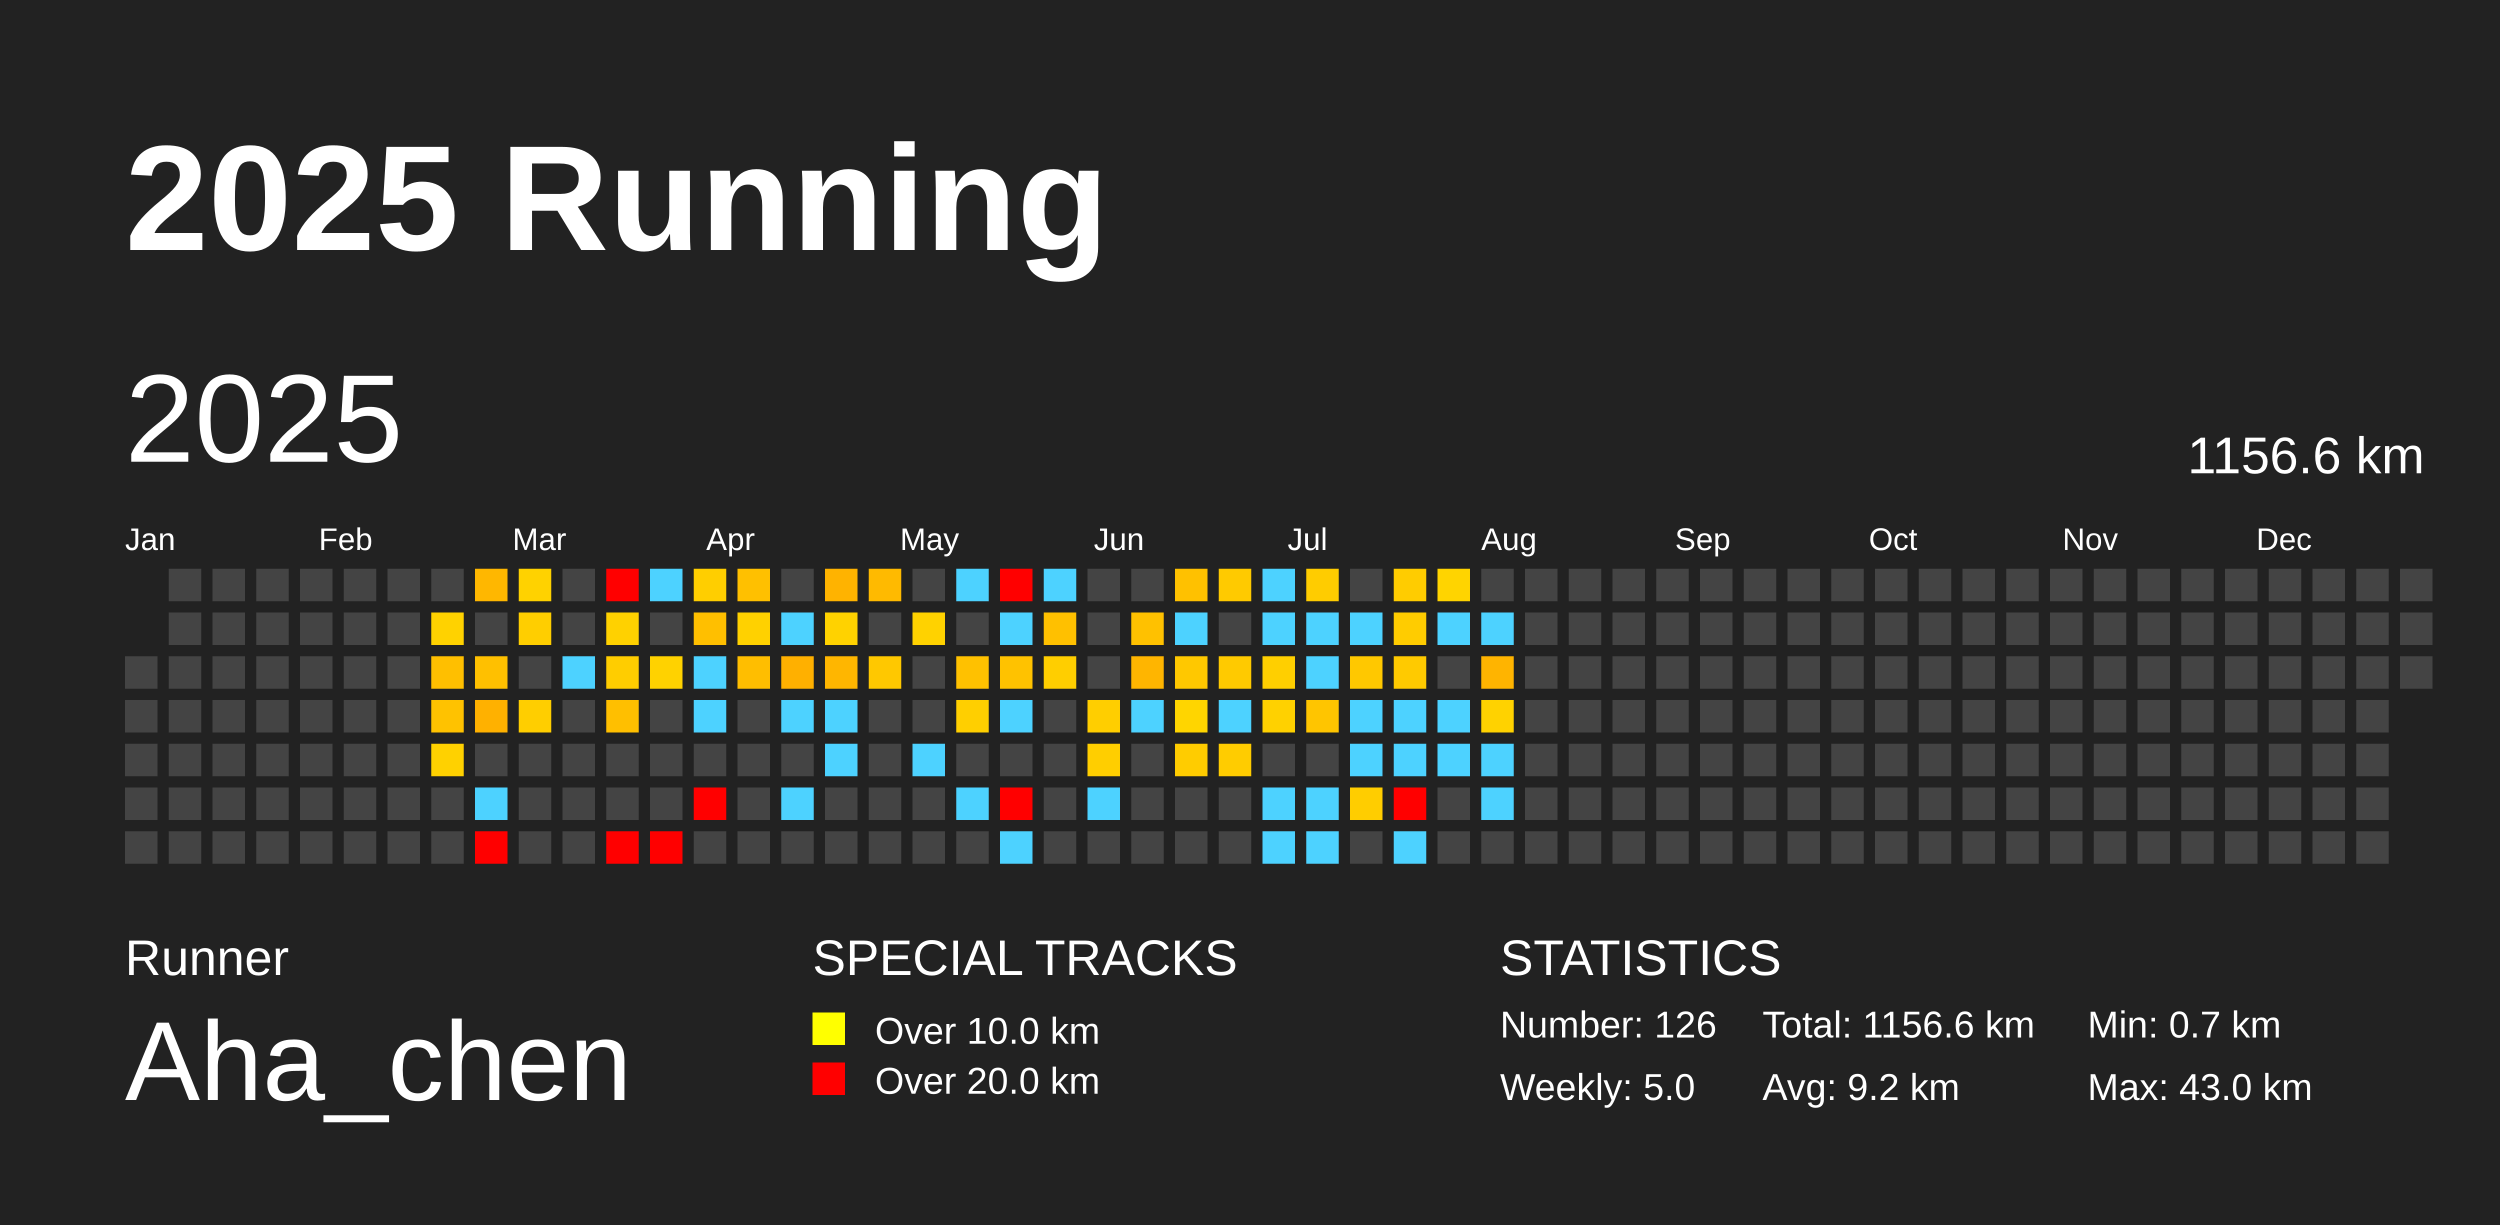
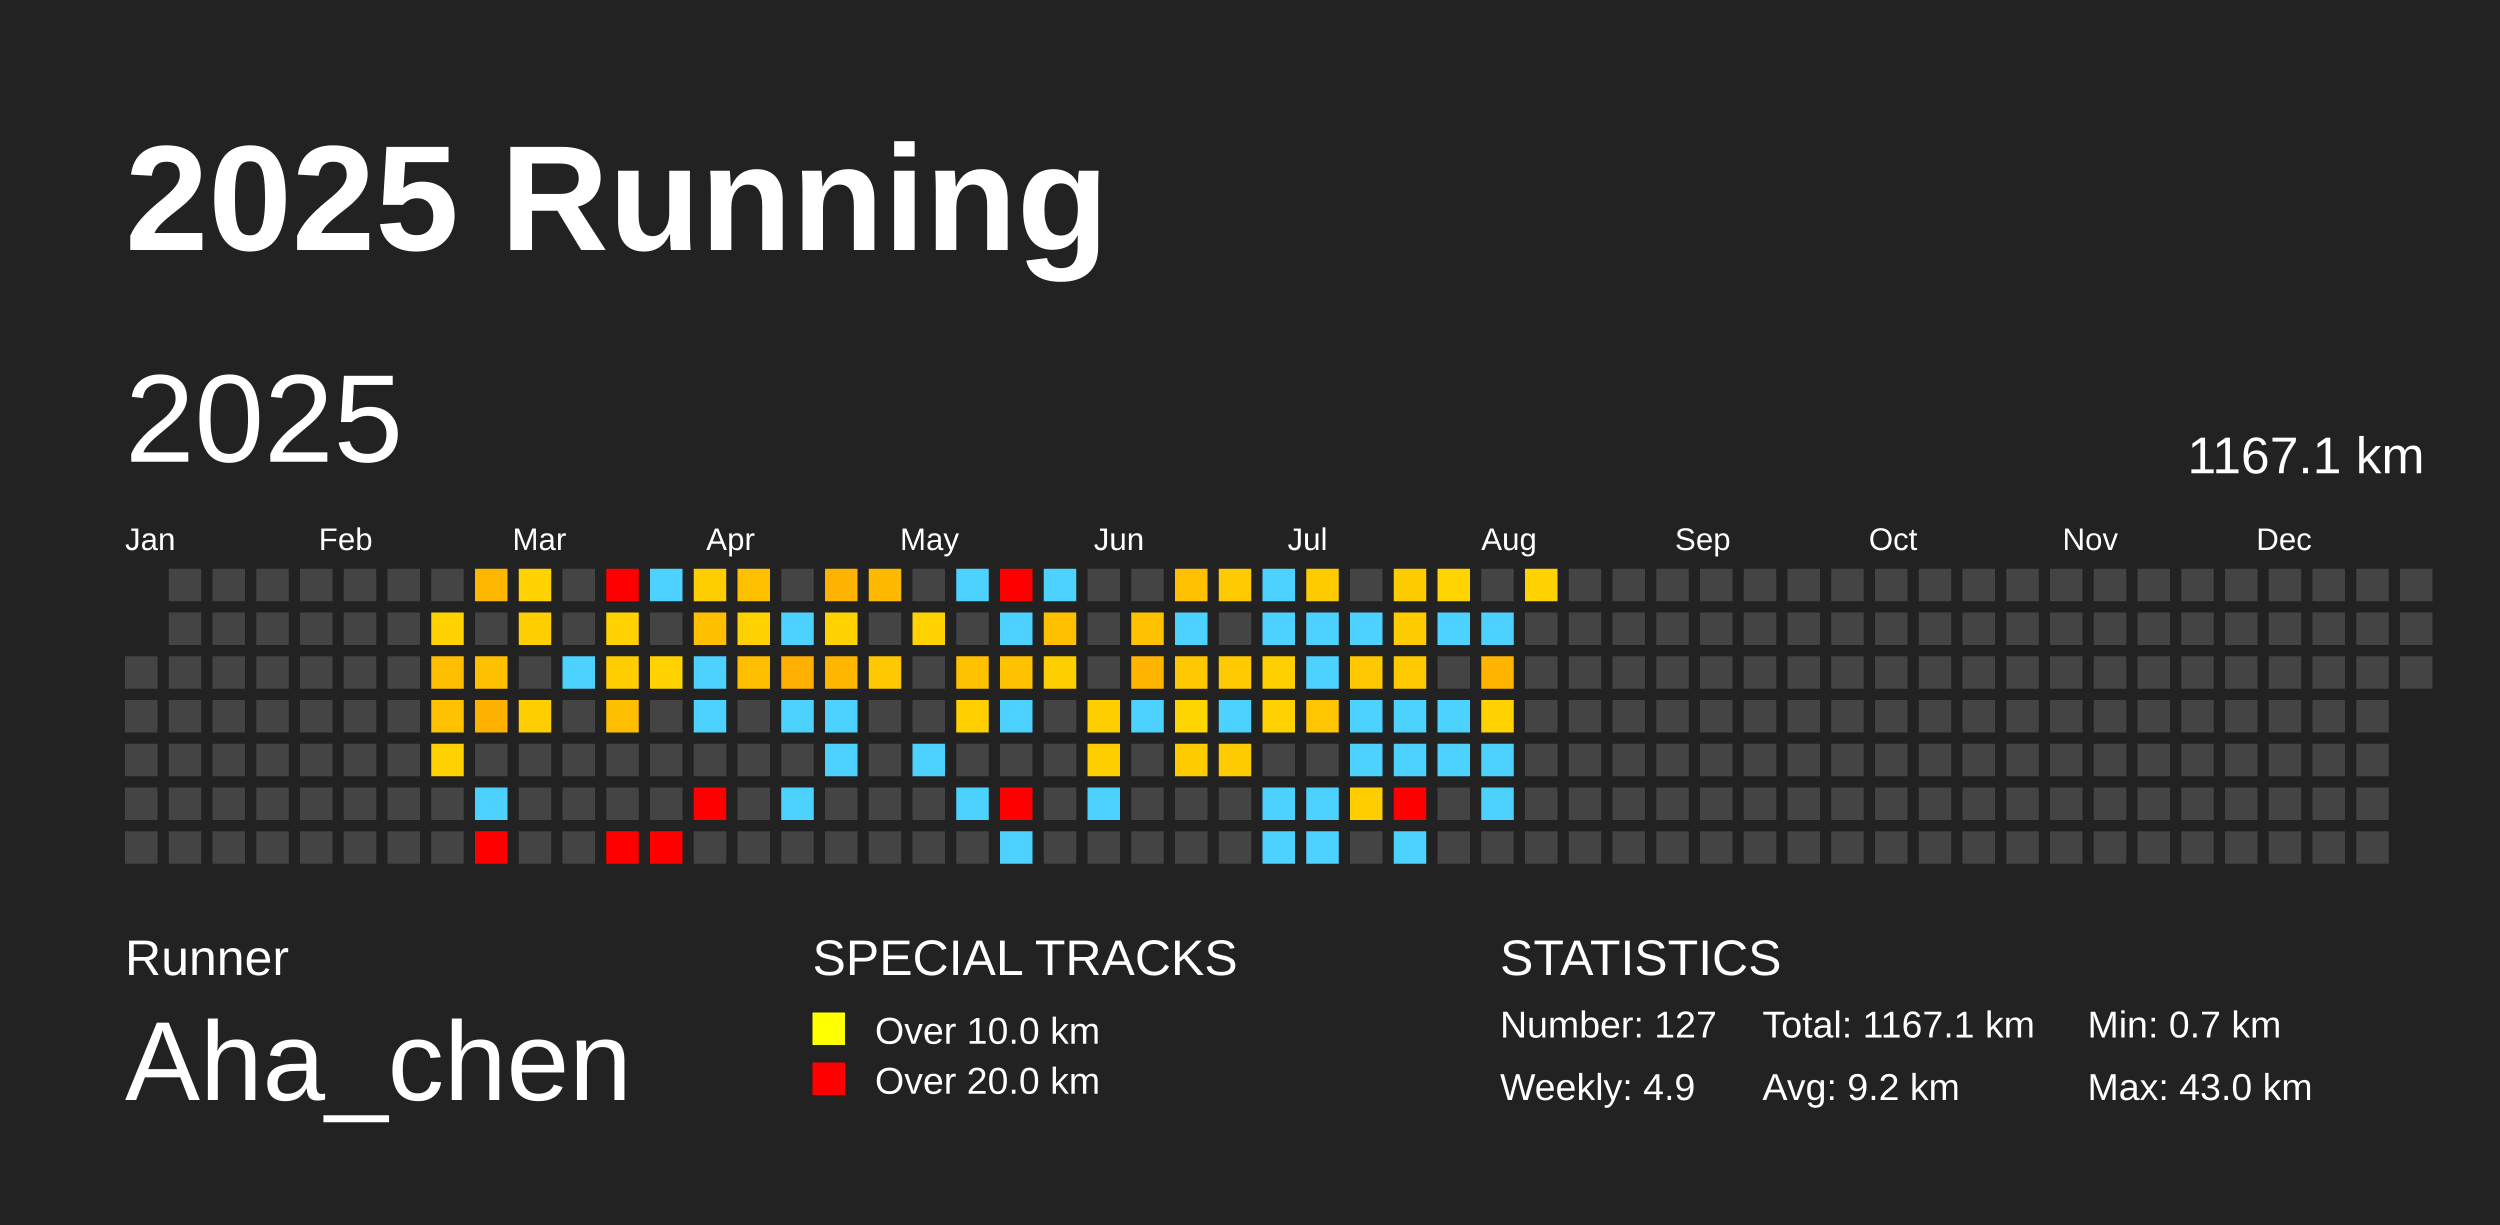
<svg xmlns="http://www.w3.org/2000/svg" baseProfile="full" height="98mm" version="1.1" viewBox="0,0,200,98" width="200mm">
  <defs />
  <rect fill="#222222" height="98" width="200" x="0" y="0" />
  <text fill="#FFFFFF" style="font-size:12px; font-family:Arial; font-weight:bold;" x="10" y="20">2025 Running</text>
  <text fill="#FFFFFF" style="font-size:4px; font-family:Arial" x="10" y="78">Runner</text>
  <text fill="#FFFFFF" style="font-size:9px; font-family:Arial" x="10" y="88">Aha_chen</text>
  <text fill="#FFFFFF" style="font-size:4px; font-family:Arial" x="65" y="78">SPECIAL TRACKS</text>
  <rect fill="yellow" height="2.6" width="2.6" x="65" y="81" />
  <text fill="#FFFFFF" style="font-size:3px; font-family:Arial" x="70" y="83.5">Over 10.0 km</text>
  <rect fill="red" height="2.6" width="2.6" x="65" y="85" />
  <text fill="#FFFFFF" style="font-size:3px; font-family:Arial" x="70" y="87.5">Over 20.0 km</text>
  <text fill="#FFFFFF" style="font-size:4px; font-family:Arial" x="120" y="78">STATISTICS</text>
-   <text fill="#FFFFFF" style="font-size:3px; font-family:Arial" x="120" y="83">Number: 126</text>
-   <text fill="#FFFFFF" style="font-size:3px; font-family:Arial" x="120" y="88">Weekly: 5.0</text>
-   <text fill="#FFFFFF" style="font-size:3px; font-family:Arial" x="141" y="83">Total: 1156.6 km</text>
+   <text fill="#FFFFFF" style="font-size:3px; font-family:Arial" x="120" y="83">Number: 127</text>
+   <text fill="#FFFFFF" style="font-size:3px; font-family:Arial" x="120" y="88">Weekly: 4.9</text>
+   <text fill="#FFFFFF" style="font-size:3px; font-family:Arial" x="141" y="83">Total: 1167.1 km</text>
  <text fill="#FFFFFF" style="font-size:3px; font-family:Arial" x="141" y="88">Avg: 9.2 km</text>
  <text fill="#FFFFFF" style="font-size:3px; font-family:Arial" x="167" y="83">Min: 0.7 km</text>
  <text fill="#FFFFFF" style="font-size:3px; font-family:Arial" x="167" y="88">Max: 43.0 km</text>
  <text dominant-baseline="hanging" fill="#FFFFFF" style="font-size:10.0px; font-family:Arial;" x="10" y="30">2025</text>
-   <text dominant-baseline="hanging" fill="#FFFFFF" style="font-size:4.125px; font-family:Arial;" x="175" y="35">1156.6 km</text>
+   <text dominant-baseline="hanging" fill="#FFFFFF" style="font-size:4.125px; font-family:Arial;" x="175" y="35">1167.1 km</text>
  <text fill="#FFFFFF" style="font-size:2.5px; font-family:Arial" x="10.0" y="44">Jan</text>
  <text fill="#FFFFFF" style="font-size:2.5px; font-family:Arial" x="25.5" y="44">Feb</text>
  <text fill="#FFFFFF" style="font-size:2.5px; font-family:Arial" x="41.0" y="44">Mar</text>
  <text fill="#FFFFFF" style="font-size:2.5px; font-family:Arial" x="56.5" y="44">Apr</text>
  <text fill="#FFFFFF" style="font-size:2.5px; font-family:Arial" x="72.0" y="44">May</text>
  <text fill="#FFFFFF" style="font-size:2.5px; font-family:Arial" x="87.5" y="44">Jun</text>
  <text fill="#FFFFFF" style="font-size:2.5px; font-family:Arial" x="103.0" y="44">Jul</text>
  <text fill="#FFFFFF" style="font-size:2.5px; font-family:Arial" x="118.5" y="44">Aug</text>
  <text fill="#FFFFFF" style="font-size:2.5px; font-family:Arial" x="134.0" y="44">Sep</text>
  <text fill="#FFFFFF" style="font-size:2.5px; font-family:Arial" x="149.5" y="44">Oct</text>
  <text fill="#FFFFFF" style="font-size:2.5px; font-family:Arial" x="165.0" y="44">Nov</text>
  <text fill="#FFFFFF" style="font-size:2.5px; font-family:Arial" x="180.5" y="44">Dec</text>
  <rect fill="#444444" height="2.6" width="2.6" x="10.0" y="52.5" />
  <rect fill="#444444" height="2.6" width="2.6" x="10.0" y="56.0" />
  <rect fill="#444444" height="2.6" width="2.6" x="10.0" y="59.5" />
  <rect fill="#444444" height="2.6" width="2.6" x="10.0" y="63.0" />
  <rect fill="#444444" height="2.6" width="2.6" x="10.0" y="66.5" />
  <rect fill="#444444" height="2.6" width="2.6" x="13.5" y="45.5" />
  <rect fill="#444444" height="2.6" width="2.6" x="13.5" y="49.0" />
  <rect fill="#444444" height="2.6" width="2.6" x="13.5" y="52.5" />
  <rect fill="#444444" height="2.6" width="2.6" x="13.5" y="56.0" />
  <rect fill="#444444" height="2.6" width="2.6" x="13.5" y="59.5" />
  <rect fill="#444444" height="2.6" width="2.6" x="13.5" y="63.0" />
  <rect fill="#444444" height="2.6" width="2.6" x="13.5" y="66.5" />
  <rect fill="#444444" height="2.6" width="2.6" x="17.0" y="45.5" />
  <rect fill="#444444" height="2.6" width="2.6" x="17.0" y="49.0" />
  <rect fill="#444444" height="2.6" width="2.6" x="17.0" y="52.5" />
  <rect fill="#444444" height="2.6" width="2.6" x="17.0" y="56.0" />
  <rect fill="#444444" height="2.6" width="2.6" x="17.0" y="59.5" />
  <rect fill="#444444" height="2.6" width="2.6" x="17.0" y="63.0" />
  <rect fill="#444444" height="2.6" width="2.6" x="17.0" y="66.5" />
  <rect fill="#444444" height="2.6" width="2.6" x="20.5" y="45.5" />
  <rect fill="#444444" height="2.6" width="2.6" x="20.5" y="49.0" />
  <rect fill="#444444" height="2.6" width="2.6" x="20.5" y="52.5" />
  <rect fill="#444444" height="2.6" width="2.6" x="20.5" y="56.0" />
  <rect fill="#444444" height="2.6" width="2.6" x="20.5" y="59.5" />
  <rect fill="#444444" height="2.6" width="2.6" x="20.5" y="63.0" />
  <rect fill="#444444" height="2.6" width="2.6" x="20.5" y="66.5" />
  <rect fill="#444444" height="2.6" width="2.6" x="24.0" y="45.5" />
  <rect fill="#444444" height="2.6" width="2.6" x="24.0" y="49.0" />
  <rect fill="#444444" height="2.6" width="2.6" x="24.0" y="52.5" />
  <rect fill="#444444" height="2.6" width="2.6" x="24.0" y="56.0" />
  <rect fill="#444444" height="2.6" width="2.6" x="24.0" y="59.5" />
  <rect fill="#444444" height="2.6" width="2.6" x="24.0" y="63.0" />
  <rect fill="#444444" height="2.6" width="2.6" x="24.0" y="66.5" />
  <rect fill="#444444" height="2.6" width="2.6" x="27.5" y="45.5" />
  <rect fill="#444444" height="2.6" width="2.6" x="27.5" y="49.0" />
  <rect fill="#444444" height="2.6" width="2.6" x="27.5" y="52.5" />
  <rect fill="#444444" height="2.6" width="2.6" x="27.5" y="56.0" />
  <rect fill="#444444" height="2.6" width="2.6" x="27.5" y="59.5" />
  <rect fill="#444444" height="2.6" width="2.6" x="27.5" y="63.0" />
  <rect fill="#444444" height="2.6" width="2.6" x="27.5" y="66.5" />
  <rect fill="#444444" height="2.6" width="2.6" x="31.0" y="45.5" />
  <rect fill="#444444" height="2.6" width="2.6" x="31.0" y="49.0" />
  <rect fill="#444444" height="2.6" width="2.6" x="31.0" y="52.5" />
  <rect fill="#444444" height="2.6" width="2.6" x="31.0" y="56.0" />
  <rect fill="#444444" height="2.6" width="2.6" x="31.0" y="59.5" />
  <rect fill="#444444" height="2.6" width="2.6" x="31.0" y="63.0" />
  <rect fill="#444444" height="2.6" width="2.6" x="31.0" y="66.5" />
  <rect fill="#444444" height="2.6" width="2.6" x="34.5" y="45.5" />
  <rect fill="#ffd200" height="2.6" width="2.6" x="34.5" y="49.0" />
  <rect fill="#ffbf00" height="2.6" width="2.6" x="34.5" y="52.5" />
  <rect fill="#ffc200" height="2.6" width="2.6" x="34.5" y="56.0" />
  <rect fill="#ffd100" height="2.6" width="2.6" x="34.5" y="59.5" />
  <rect fill="#444444" height="2.6" width="2.6" x="34.5" y="63.0" />
  <rect fill="#444444" height="2.6" width="2.6" x="34.5" y="66.5" />
  <rect fill="#ffb700" height="2.6" width="2.6" x="38.0" y="45.5" />
  <rect fill="#444444" height="2.6" width="2.6" x="38.0" y="49.0" />
  <rect fill="#ffc000" height="2.6" width="2.6" x="38.0" y="52.5" />
  <rect fill="#ffb100" height="2.6" width="2.6" x="38.0" y="56.0" />
  <rect fill="#444444" height="2.6" width="2.6" x="38.0" y="59.5" />
  <rect fill="#4dd2ff" height="2.6" width="2.6" x="38.0" y="63.0" />
  <rect fill="red" height="2.6" width="2.6" x="38.0" y="66.5" />
  <rect fill="#ffd200" height="2.6" width="2.6" x="41.5" y="45.5" />
  <rect fill="#ffce00" height="2.6" width="2.6" x="41.5" y="49.0" />
  <rect fill="#444444" height="2.6" width="2.6" x="41.5" y="52.5" />
  <rect fill="#ffce00" height="2.6" width="2.6" x="41.5" y="56.0" />
  <rect fill="#444444" height="2.6" width="2.6" x="41.5" y="59.5" />
  <rect fill="#444444" height="2.6" width="2.6" x="41.5" y="63.0" />
  <rect fill="#444444" height="2.6" width="2.6" x="41.5" y="66.5" />
  <rect fill="#444444" height="2.6" width="2.6" x="45.0" y="45.5" />
  <rect fill="#444444" height="2.6" width="2.6" x="45.0" y="49.0" />
  <rect fill="#4dd2ff" height="2.6" width="2.6" x="45.0" y="52.5" />
  <rect fill="#444444" height="2.6" width="2.6" x="45.0" y="56.0" />
  <rect fill="#444444" height="2.6" width="2.6" x="45.0" y="59.5" />
  <rect fill="#444444" height="2.6" width="2.6" x="45.0" y="63.0" />
  <rect fill="#444444" height="2.6" width="2.6" x="45.0" y="66.5" />
  <rect fill="red" height="2.6" width="2.6" x="48.5" y="45.5" />
  <rect fill="#ffd100" height="2.6" width="2.6" x="48.5" y="49.0" />
  <rect fill="#ffcd00" height="2.6" width="2.6" x="48.5" y="52.5" />
  <rect fill="#ffbf00" height="2.6" width="2.6" x="48.5" y="56.0" />
  <rect fill="#444444" height="2.6" width="2.6" x="48.5" y="59.5" />
  <rect fill="#444444" height="2.6" width="2.6" x="48.5" y="63.0" />
  <rect fill="red" height="2.6" width="2.6" x="48.5" y="66.5" />
  <rect fill="#4dd2ff" height="2.6" width="2.6" x="52.0" y="45.5" />
  <rect fill="#444444" height="2.6" width="2.6" x="52.0" y="49.0" />
  <rect fill="#ffd200" height="2.6" width="2.6" x="52.0" y="52.5" />
  <rect fill="#444444" height="2.6" width="2.6" x="52.0" y="56.0" />
  <rect fill="#444444" height="2.6" width="2.6" x="52.0" y="59.5" />
  <rect fill="#444444" height="2.6" width="2.6" x="52.0" y="63.0" />
  <rect fill="red" height="2.6" width="2.6" x="52.0" y="66.5" />
  <rect fill="#ffce00" height="2.6" width="2.6" x="55.5" y="45.5" />
  <rect fill="#ffbf00" height="2.6" width="2.6" x="55.5" y="49.0" />
  <rect fill="#4dd2ff" height="2.6" width="2.6" x="55.5" y="52.5" />
  <rect fill="#4dd2ff" height="2.6" width="2.6" x="55.5" y="56.0" />
  <rect fill="#444444" height="2.6" width="2.6" x="55.5" y="59.5" />
  <rect fill="red" height="2.6" width="2.6" x="55.5" y="63.0" />
  <rect fill="#444444" height="2.6" width="2.6" x="55.5" y="66.5" />
  <rect fill="#ffc000" height="2.6" width="2.6" x="59.0" y="45.5" />
  <rect fill="#ffd100" height="2.6" width="2.6" x="59.0" y="49.0" />
  <rect fill="#ffbe00" height="2.6" width="2.6" x="59.0" y="52.5" />
  <rect fill="#444444" height="2.6" width="2.6" x="59.0" y="56.0" />
  <rect fill="#444444" height="2.6" width="2.6" x="59.0" y="59.5" />
  <rect fill="#444444" height="2.6" width="2.6" x="59.0" y="63.0" />
  <rect fill="#444444" height="2.6" width="2.6" x="59.0" y="66.5" />
  <rect fill="#444444" height="2.6" width="2.6" x="62.5" y="45.5" />
  <rect fill="#4dd2ff" height="2.6" width="2.6" x="62.5" y="49.0" />
  <rect fill="#ffb000" height="2.6" width="2.6" x="62.5" y="52.5" />
  <rect fill="#4dd2ff" height="2.6" width="2.6" x="62.5" y="56.0" />
  <rect fill="#444444" height="2.6" width="2.6" x="62.5" y="59.5" />
  <rect fill="#4dd2ff" height="2.6" width="2.6" x="62.5" y="63.0" />
  <rect fill="#444444" height="2.6" width="2.6" x="62.5" y="66.5" />
  <rect fill="#ffb300" height="2.6" width="2.6" x="66.0" y="45.5" />
  <rect fill="#ffd200" height="2.6" width="2.6" x="66.0" y="49.0" />
  <rect fill="#ffb600" height="2.6" width="2.6" x="66.0" y="52.5" />
  <rect fill="#4dd2ff" height="2.6" width="2.6" x="66.0" y="56.0" />
  <rect fill="#4dd2ff" height="2.6" width="2.6" x="66.0" y="59.5" />
  <rect fill="#444444" height="2.6" width="2.6" x="66.0" y="63.0" />
  <rect fill="#444444" height="2.6" width="2.6" x="66.0" y="66.5" />
  <rect fill="#ffba00" height="2.6" width="2.6" x="69.5" y="45.5" />
  <rect fill="#444444" height="2.6" width="2.6" x="69.5" y="49.0" />
  <rect fill="#ffc800" height="2.6" width="2.6" x="69.5" y="52.5" />
  <rect fill="#444444" height="2.6" width="2.6" x="69.5" y="56.0" />
  <rect fill="#444444" height="2.6" width="2.6" x="69.5" y="59.5" />
  <rect fill="#444444" height="2.6" width="2.6" x="69.5" y="63.0" />
  <rect fill="#444444" height="2.6" width="2.6" x="69.5" y="66.5" />
  <rect fill="#444444" height="2.6" width="2.6" x="73.0" y="45.5" />
  <rect fill="#ffd200" height="2.6" width="2.6" x="73.0" y="49.0" />
  <rect fill="#444444" height="2.6" width="2.6" x="73.0" y="52.5" />
  <rect fill="#444444" height="2.6" width="2.6" x="73.0" y="56.0" />
  <rect fill="#4dd2ff" height="2.6" width="2.6" x="73.0" y="59.5" />
  <rect fill="#444444" height="2.6" width="2.6" x="73.0" y="63.0" />
  <rect fill="#444444" height="2.6" width="2.6" x="73.0" y="66.5" />
  <rect fill="#4dd2ff" height="2.6" width="2.6" x="76.5" y="45.5" />
  <rect fill="#444444" height="2.6" width="2.6" x="76.5" y="49.0" />
  <rect fill="#ffc100" height="2.6" width="2.6" x="76.5" y="52.5" />
  <rect fill="#ffcf00" height="2.6" width="2.6" x="76.5" y="56.0" />
  <rect fill="#444444" height="2.6" width="2.6" x="76.5" y="59.5" />
  <rect fill="#4dd2ff" height="2.6" width="2.6" x="76.5" y="63.0" />
  <rect fill="#444444" height="2.6" width="2.6" x="76.5" y="66.5" />
  <rect fill="red" height="2.6" width="2.6" x="80.0" y="45.5" />
  <rect fill="#4dd2ff" height="2.6" width="2.6" x="80.0" y="49.0" />
  <rect fill="#ffc200" height="2.6" width="2.6" x="80.0" y="52.5" />
  <rect fill="#4dd2ff" height="2.6" width="2.6" x="80.0" y="56.0" />
  <rect fill="#444444" height="2.6" width="2.6" x="80.0" y="59.5" />
  <rect fill="red" height="2.6" width="2.6" x="80.0" y="63.0" />
  <rect fill="#4dd2ff" height="2.6" width="2.6" x="80.0" y="66.5" />
  <rect fill="#4dd2ff" height="2.6" width="2.6" x="83.5" y="45.5" />
  <rect fill="#ffc000" height="2.6" width="2.6" x="83.5" y="49.0" />
  <rect fill="#ffce00" height="2.6" width="2.6" x="83.5" y="52.5" />
  <rect fill="#444444" height="2.6" width="2.6" x="83.5" y="56.0" />
  <rect fill="#444444" height="2.6" width="2.6" x="83.5" y="59.5" />
  <rect fill="#444444" height="2.6" width="2.6" x="83.5" y="63.0" />
  <rect fill="#444444" height="2.6" width="2.6" x="83.5" y="66.5" />
  <rect fill="#444444" height="2.6" width="2.6" x="87.0" y="45.5" />
  <rect fill="#444444" height="2.6" width="2.6" x="87.0" y="49.0" />
  <rect fill="#444444" height="2.6" width="2.6" x="87.0" y="52.5" />
  <rect fill="#ffce00" height="2.6" width="2.6" x="87.0" y="56.0" />
  <rect fill="#ffce00" height="2.6" width="2.6" x="87.0" y="59.5" />
  <rect fill="#4dd2ff" height="2.6" width="2.6" x="87.0" y="63.0" />
  <rect fill="#444444" height="2.6" width="2.6" x="87.0" y="66.5" />
  <rect fill="#444444" height="2.6" width="2.6" x="90.5" y="45.5" />
  <rect fill="#ffc100" height="2.6" width="2.6" x="90.5" y="49.0" />
  <rect fill="#ffb500" height="2.6" width="2.6" x="90.5" y="52.5" />
  <rect fill="#4dd2ff" height="2.6" width="2.6" x="90.5" y="56.0" />
  <rect fill="#444444" height="2.6" width="2.6" x="90.5" y="59.5" />
  <rect fill="#444444" height="2.6" width="2.6" x="90.5" y="63.0" />
  <rect fill="#444444" height="2.6" width="2.6" x="90.5" y="66.5" />
  <rect fill="#ffc100" height="2.6" width="2.6" x="94.0" y="45.5" />
  <rect fill="#4dd2ff" height="2.6" width="2.6" x="94.0" y="49.0" />
  <rect fill="#ffc800" height="2.6" width="2.6" x="94.0" y="52.5" />
  <rect fill="#ffd500" height="2.6" width="2.6" x="94.0" y="56.0" />
  <rect fill="#ffcc00" height="2.6" width="2.6" x="94.0" y="59.5" />
  <rect fill="#444444" height="2.6" width="2.6" x="94.0" y="63.0" />
  <rect fill="#444444" height="2.6" width="2.6" x="94.0" y="66.5" />
  <rect fill="#ffca00" height="2.6" width="2.6" x="97.5" y="45.5" />
  <rect fill="#444444" height="2.6" width="2.6" x="97.5" y="49.0" />
  <rect fill="#ffca00" height="2.6" width="2.6" x="97.5" y="52.5" />
  <rect fill="#4dd2ff" height="2.6" width="2.6" x="97.5" y="56.0" />
  <rect fill="#ffcc00" height="2.6" width="2.6" x="97.5" y="59.5" />
  <rect fill="#444444" height="2.6" width="2.6" x="97.5" y="63.0" />
  <rect fill="#444444" height="2.6" width="2.6" x="97.5" y="66.5" />
  <rect fill="#4dd2ff" height="2.6" width="2.6" x="101.0" y="45.5" />
  <rect fill="#4dd2ff" height="2.6" width="2.6" x="101.0" y="49.0" />
  <rect fill="#ffcf00" height="2.6" width="2.6" x="101.0" y="52.5" />
  <rect fill="#ffd100" height="2.6" width="2.6" x="101.0" y="56.0" />
  <rect fill="#444444" height="2.6" width="2.6" x="101.0" y="59.5" />
  <rect fill="#4dd2ff" height="2.6" width="2.6" x="101.0" y="63.0" />
  <rect fill="#4dd2ff" height="2.6" width="2.6" x="101.0" y="66.5" />
  <rect fill="#ffcc00" height="2.6" width="2.6" x="104.5" y="45.5" />
  <rect fill="#4dd2ff" height="2.6" width="2.6" x="104.5" y="49.0" />
  <rect fill="#4dd2ff" height="2.6" width="2.6" x="104.5" y="52.5" />
  <rect fill="#ffc500" height="2.6" width="2.6" x="104.5" y="56.0" />
  <rect fill="#444444" height="2.6" width="2.6" x="104.5" y="59.5" />
  <rect fill="#4dd2ff" height="2.6" width="2.6" x="104.5" y="63.0" />
  <rect fill="#4dd2ff" height="2.6" width="2.6" x="104.5" y="66.5" />
  <rect fill="#444444" height="2.6" width="2.6" x="108.0" y="45.5" />
  <rect fill="#4dd2ff" height="2.6" width="2.6" x="108.0" y="49.0" />
  <rect fill="#ffc800" height="2.6" width="2.6" x="108.0" y="52.5" />
  <rect fill="#4dd2ff" height="2.6" width="2.6" x="108.0" y="56.0" />
  <rect fill="#4dd2ff" height="2.6" width="2.6" x="108.0" y="59.5" />
  <rect fill="#ffcd00" height="2.6" width="2.6" x="108.0" y="63.0" />
  <rect fill="#444444" height="2.6" width="2.6" x="108.0" y="66.5" />
  <rect fill="#ffcc00" height="2.6" width="2.6" x="111.5" y="45.5" />
  <rect fill="#ffcc00" height="2.6" width="2.6" x="111.5" y="49.0" />
  <rect fill="#ffca00" height="2.6" width="2.6" x="111.5" y="52.5" />
  <rect fill="#4dd2ff" height="2.6" width="2.6" x="111.5" y="56.0" />
  <rect fill="#4dd2ff" height="2.6" width="2.6" x="111.5" y="59.5" />
  <rect fill="red" height="2.6" width="2.6" x="111.5" y="63.0" />
  <rect fill="#4dd2ff" height="2.6" width="2.6" x="111.5" y="66.5" />
  <rect fill="#ffd400" height="2.6" width="2.6" x="115.0" y="45.5" />
  <rect fill="#4dd2ff" height="2.6" width="2.6" x="115.0" y="49.0" />
  <rect fill="#444444" height="2.6" width="2.6" x="115.0" y="52.5" />
  <rect fill="#4dd2ff" height="2.6" width="2.6" x="115.0" y="56.0" />
  <rect fill="#4dd2ff" height="2.6" width="2.6" x="115.0" y="59.5" />
  <rect fill="#444444" height="2.6" width="2.6" x="115.0" y="63.0" />
  <rect fill="#444444" height="2.6" width="2.6" x="115.0" y="66.5" />
  <rect fill="#444444" height="2.6" width="2.6" x="118.5" y="45.5" />
  <rect fill="#4dd2ff" height="2.6" width="2.6" x="118.5" y="49.0" />
  <rect fill="#ffb400" height="2.6" width="2.6" x="118.5" y="52.5" />
  <rect fill="#ffd200" height="2.6" width="2.6" x="118.5" y="56.0" />
  <rect fill="#4dd2ff" height="2.6" width="2.6" x="118.5" y="59.5" />
  <rect fill="#4dd2ff" height="2.6" width="2.6" x="118.5" y="63.0" />
  <rect fill="#444444" height="2.6" width="2.6" x="118.5" y="66.5" />
-   <rect fill="#444444" height="2.6" width="2.6" x="122.0" y="45.5" />
+   <rect fill="#ffd200" height="2.6" width="2.6" x="122.0" y="45.5" />
  <rect fill="#444444" height="2.6" width="2.6" x="122.0" y="49.0" />
  <rect fill="#444444" height="2.6" width="2.6" x="122.0" y="52.5" />
  <rect fill="#444444" height="2.6" width="2.6" x="122.0" y="56.0" />
  <rect fill="#444444" height="2.6" width="2.6" x="122.0" y="59.5" />
  <rect fill="#444444" height="2.6" width="2.6" x="122.0" y="63.0" />
  <rect fill="#444444" height="2.6" width="2.6" x="122.0" y="66.5" />
  <rect fill="#444444" height="2.6" width="2.6" x="125.5" y="45.5" />
  <rect fill="#444444" height="2.6" width="2.6" x="125.5" y="49.0" />
  <rect fill="#444444" height="2.6" width="2.6" x="125.5" y="52.5" />
  <rect fill="#444444" height="2.6" width="2.6" x="125.5" y="56.0" />
  <rect fill="#444444" height="2.6" width="2.6" x="125.5" y="59.5" />
  <rect fill="#444444" height="2.6" width="2.6" x="125.5" y="63.0" />
  <rect fill="#444444" height="2.6" width="2.6" x="125.5" y="66.5" />
  <rect fill="#444444" height="2.6" width="2.6" x="129.0" y="45.5" />
  <rect fill="#444444" height="2.6" width="2.6" x="129.0" y="49.0" />
  <rect fill="#444444" height="2.6" width="2.6" x="129.0" y="52.5" />
  <rect fill="#444444" height="2.6" width="2.6" x="129.0" y="56.0" />
  <rect fill="#444444" height="2.6" width="2.6" x="129.0" y="59.5" />
  <rect fill="#444444" height="2.6" width="2.6" x="129.0" y="63.0" />
  <rect fill="#444444" height="2.6" width="2.6" x="129.0" y="66.5" />
  <rect fill="#444444" height="2.6" width="2.6" x="132.5" y="45.5" />
  <rect fill="#444444" height="2.6" width="2.6" x="132.5" y="49.0" />
  <rect fill="#444444" height="2.6" width="2.6" x="132.5" y="52.5" />
  <rect fill="#444444" height="2.6" width="2.6" x="132.5" y="56.0" />
  <rect fill="#444444" height="2.6" width="2.6" x="132.5" y="59.5" />
  <rect fill="#444444" height="2.6" width="2.6" x="132.5" y="63.0" />
  <rect fill="#444444" height="2.6" width="2.6" x="132.5" y="66.5" />
  <rect fill="#444444" height="2.6" width="2.6" x="136.0" y="45.5" />
  <rect fill="#444444" height="2.6" width="2.6" x="136.0" y="49.0" />
  <rect fill="#444444" height="2.6" width="2.6" x="136.0" y="52.5" />
  <rect fill="#444444" height="2.6" width="2.6" x="136.0" y="56.0" />
  <rect fill="#444444" height="2.6" width="2.6" x="136.0" y="59.5" />
  <rect fill="#444444" height="2.6" width="2.6" x="136.0" y="63.0" />
  <rect fill="#444444" height="2.6" width="2.6" x="136.0" y="66.5" />
  <rect fill="#444444" height="2.6" width="2.6" x="139.5" y="45.5" />
  <rect fill="#444444" height="2.6" width="2.6" x="139.5" y="49.0" />
  <rect fill="#444444" height="2.6" width="2.6" x="139.5" y="52.5" />
  <rect fill="#444444" height="2.6" width="2.6" x="139.5" y="56.0" />
  <rect fill="#444444" height="2.6" width="2.6" x="139.5" y="59.5" />
  <rect fill="#444444" height="2.6" width="2.6" x="139.5" y="63.0" />
  <rect fill="#444444" height="2.6" width="2.6" x="139.5" y="66.5" />
  <rect fill="#444444" height="2.6" width="2.6" x="143.0" y="45.5" />
  <rect fill="#444444" height="2.6" width="2.6" x="143.0" y="49.0" />
  <rect fill="#444444" height="2.6" width="2.6" x="143.0" y="52.5" />
  <rect fill="#444444" height="2.6" width="2.6" x="143.0" y="56.0" />
  <rect fill="#444444" height="2.6" width="2.6" x="143.0" y="59.5" />
  <rect fill="#444444" height="2.6" width="2.6" x="143.0" y="63.0" />
  <rect fill="#444444" height="2.6" width="2.6" x="143.0" y="66.5" />
  <rect fill="#444444" height="2.6" width="2.6" x="146.5" y="45.5" />
  <rect fill="#444444" height="2.6" width="2.6" x="146.5" y="49.0" />
  <rect fill="#444444" height="2.6" width="2.6" x="146.5" y="52.5" />
  <rect fill="#444444" height="2.6" width="2.6" x="146.5" y="56.0" />
  <rect fill="#444444" height="2.6" width="2.6" x="146.5" y="59.5" />
  <rect fill="#444444" height="2.6" width="2.6" x="146.5" y="63.0" />
  <rect fill="#444444" height="2.6" width="2.6" x="146.5" y="66.5" />
  <rect fill="#444444" height="2.6" width="2.6" x="150.0" y="45.5" />
  <rect fill="#444444" height="2.6" width="2.6" x="150.0" y="49.0" />
  <rect fill="#444444" height="2.6" width="2.6" x="150.0" y="52.5" />
  <rect fill="#444444" height="2.6" width="2.6" x="150.0" y="56.0" />
  <rect fill="#444444" height="2.6" width="2.6" x="150.0" y="59.5" />
  <rect fill="#444444" height="2.6" width="2.6" x="150.0" y="63.0" />
  <rect fill="#444444" height="2.6" width="2.6" x="150.0" y="66.5" />
  <rect fill="#444444" height="2.6" width="2.6" x="153.5" y="45.5" />
  <rect fill="#444444" height="2.6" width="2.6" x="153.5" y="49.0" />
  <rect fill="#444444" height="2.6" width="2.6" x="153.5" y="52.5" />
  <rect fill="#444444" height="2.6" width="2.6" x="153.5" y="56.0" />
  <rect fill="#444444" height="2.6" width="2.6" x="153.5" y="59.5" />
  <rect fill="#444444" height="2.6" width="2.6" x="153.5" y="63.0" />
  <rect fill="#444444" height="2.6" width="2.6" x="153.5" y="66.5" />
  <rect fill="#444444" height="2.6" width="2.6" x="157.0" y="45.5" />
  <rect fill="#444444" height="2.6" width="2.6" x="157.0" y="49.0" />
  <rect fill="#444444" height="2.6" width="2.6" x="157.0" y="52.5" />
  <rect fill="#444444" height="2.6" width="2.6" x="157.0" y="56.0" />
  <rect fill="#444444" height="2.6" width="2.6" x="157.0" y="59.5" />
  <rect fill="#444444" height="2.6" width="2.6" x="157.0" y="63.0" />
  <rect fill="#444444" height="2.6" width="2.6" x="157.0" y="66.5" />
  <rect fill="#444444" height="2.6" width="2.6" x="160.5" y="45.5" />
  <rect fill="#444444" height="2.6" width="2.6" x="160.5" y="49.0" />
  <rect fill="#444444" height="2.6" width="2.6" x="160.5" y="52.5" />
  <rect fill="#444444" height="2.6" width="2.6" x="160.5" y="56.0" />
  <rect fill="#444444" height="2.6" width="2.6" x="160.5" y="59.5" />
  <rect fill="#444444" height="2.6" width="2.6" x="160.5" y="63.0" />
  <rect fill="#444444" height="2.6" width="2.6" x="160.5" y="66.5" />
  <rect fill="#444444" height="2.6" width="2.6" x="164.0" y="45.5" />
  <rect fill="#444444" height="2.6" width="2.6" x="164.0" y="49.0" />
  <rect fill="#444444" height="2.6" width="2.6" x="164.0" y="52.5" />
  <rect fill="#444444" height="2.6" width="2.6" x="164.0" y="56.0" />
  <rect fill="#444444" height="2.6" width="2.6" x="164.0" y="59.5" />
  <rect fill="#444444" height="2.6" width="2.6" x="164.0" y="63.0" />
  <rect fill="#444444" height="2.6" width="2.6" x="164.0" y="66.5" />
  <rect fill="#444444" height="2.6" width="2.6" x="167.5" y="45.5" />
  <rect fill="#444444" height="2.6" width="2.6" x="167.5" y="49.0" />
  <rect fill="#444444" height="2.6" width="2.6" x="167.5" y="52.5" />
  <rect fill="#444444" height="2.6" width="2.6" x="167.5" y="56.0" />
  <rect fill="#444444" height="2.6" width="2.6" x="167.5" y="59.5" />
  <rect fill="#444444" height="2.6" width="2.6" x="167.5" y="63.0" />
  <rect fill="#444444" height="2.6" width="2.6" x="167.5" y="66.5" />
  <rect fill="#444444" height="2.6" width="2.6" x="171.0" y="45.5" />
  <rect fill="#444444" height="2.6" width="2.6" x="171.0" y="49.0" />
  <rect fill="#444444" height="2.6" width="2.6" x="171.0" y="52.5" />
  <rect fill="#444444" height="2.6" width="2.6" x="171.0" y="56.0" />
  <rect fill="#444444" height="2.6" width="2.6" x="171.0" y="59.5" />
  <rect fill="#444444" height="2.6" width="2.6" x="171.0" y="63.0" />
  <rect fill="#444444" height="2.6" width="2.6" x="171.0" y="66.5" />
  <rect fill="#444444" height="2.6" width="2.6" x="174.5" y="45.5" />
  <rect fill="#444444" height="2.6" width="2.6" x="174.5" y="49.0" />
  <rect fill="#444444" height="2.6" width="2.6" x="174.5" y="52.5" />
  <rect fill="#444444" height="2.6" width="2.6" x="174.5" y="56.0" />
  <rect fill="#444444" height="2.6" width="2.6" x="174.5" y="59.5" />
  <rect fill="#444444" height="2.6" width="2.6" x="174.5" y="63.0" />
  <rect fill="#444444" height="2.6" width="2.6" x="174.5" y="66.5" />
  <rect fill="#444444" height="2.6" width="2.6" x="178.0" y="45.5" />
  <rect fill="#444444" height="2.6" width="2.6" x="178.0" y="49.0" />
  <rect fill="#444444" height="2.6" width="2.6" x="178.0" y="52.5" />
  <rect fill="#444444" height="2.6" width="2.6" x="178.0" y="56.0" />
  <rect fill="#444444" height="2.6" width="2.6" x="178.0" y="59.5" />
  <rect fill="#444444" height="2.6" width="2.6" x="178.0" y="63.0" />
  <rect fill="#444444" height="2.6" width="2.6" x="178.0" y="66.5" />
  <rect fill="#444444" height="2.6" width="2.6" x="181.5" y="45.5" />
  <rect fill="#444444" height="2.6" width="2.6" x="181.5" y="49.0" />
  <rect fill="#444444" height="2.6" width="2.6" x="181.5" y="52.5" />
  <rect fill="#444444" height="2.6" width="2.6" x="181.5" y="56.0" />
  <rect fill="#444444" height="2.6" width="2.6" x="181.5" y="59.5" />
  <rect fill="#444444" height="2.6" width="2.6" x="181.5" y="63.0" />
  <rect fill="#444444" height="2.6" width="2.6" x="181.5" y="66.5" />
  <rect fill="#444444" height="2.6" width="2.6" x="185.0" y="45.5" />
  <rect fill="#444444" height="2.6" width="2.6" x="185.0" y="49.0" />
  <rect fill="#444444" height="2.6" width="2.6" x="185.0" y="52.5" />
  <rect fill="#444444" height="2.6" width="2.6" x="185.0" y="56.0" />
  <rect fill="#444444" height="2.6" width="2.6" x="185.0" y="59.5" />
  <rect fill="#444444" height="2.6" width="2.6" x="185.0" y="63.0" />
  <rect fill="#444444" height="2.6" width="2.6" x="185.0" y="66.5" />
  <rect fill="#444444" height="2.6" width="2.6" x="188.5" y="45.5" />
  <rect fill="#444444" height="2.6" width="2.6" x="188.5" y="49.0" />
  <rect fill="#444444" height="2.6" width="2.6" x="188.5" y="52.5" />
  <rect fill="#444444" height="2.6" width="2.6" x="188.5" y="56.0" />
  <rect fill="#444444" height="2.6" width="2.6" x="188.5" y="59.5" />
  <rect fill="#444444" height="2.6" width="2.6" x="188.5" y="63.0" />
  <rect fill="#444444" height="2.6" width="2.6" x="188.5" y="66.5" />
  <rect fill="#444444" height="2.6" width="2.6" x="192.0" y="45.5" />
  <rect fill="#444444" height="2.6" width="2.6" x="192.0" y="49.0" />
  <rect fill="#444444" height="2.6" width="2.6" x="192.0" y="52.5" />
</svg>
